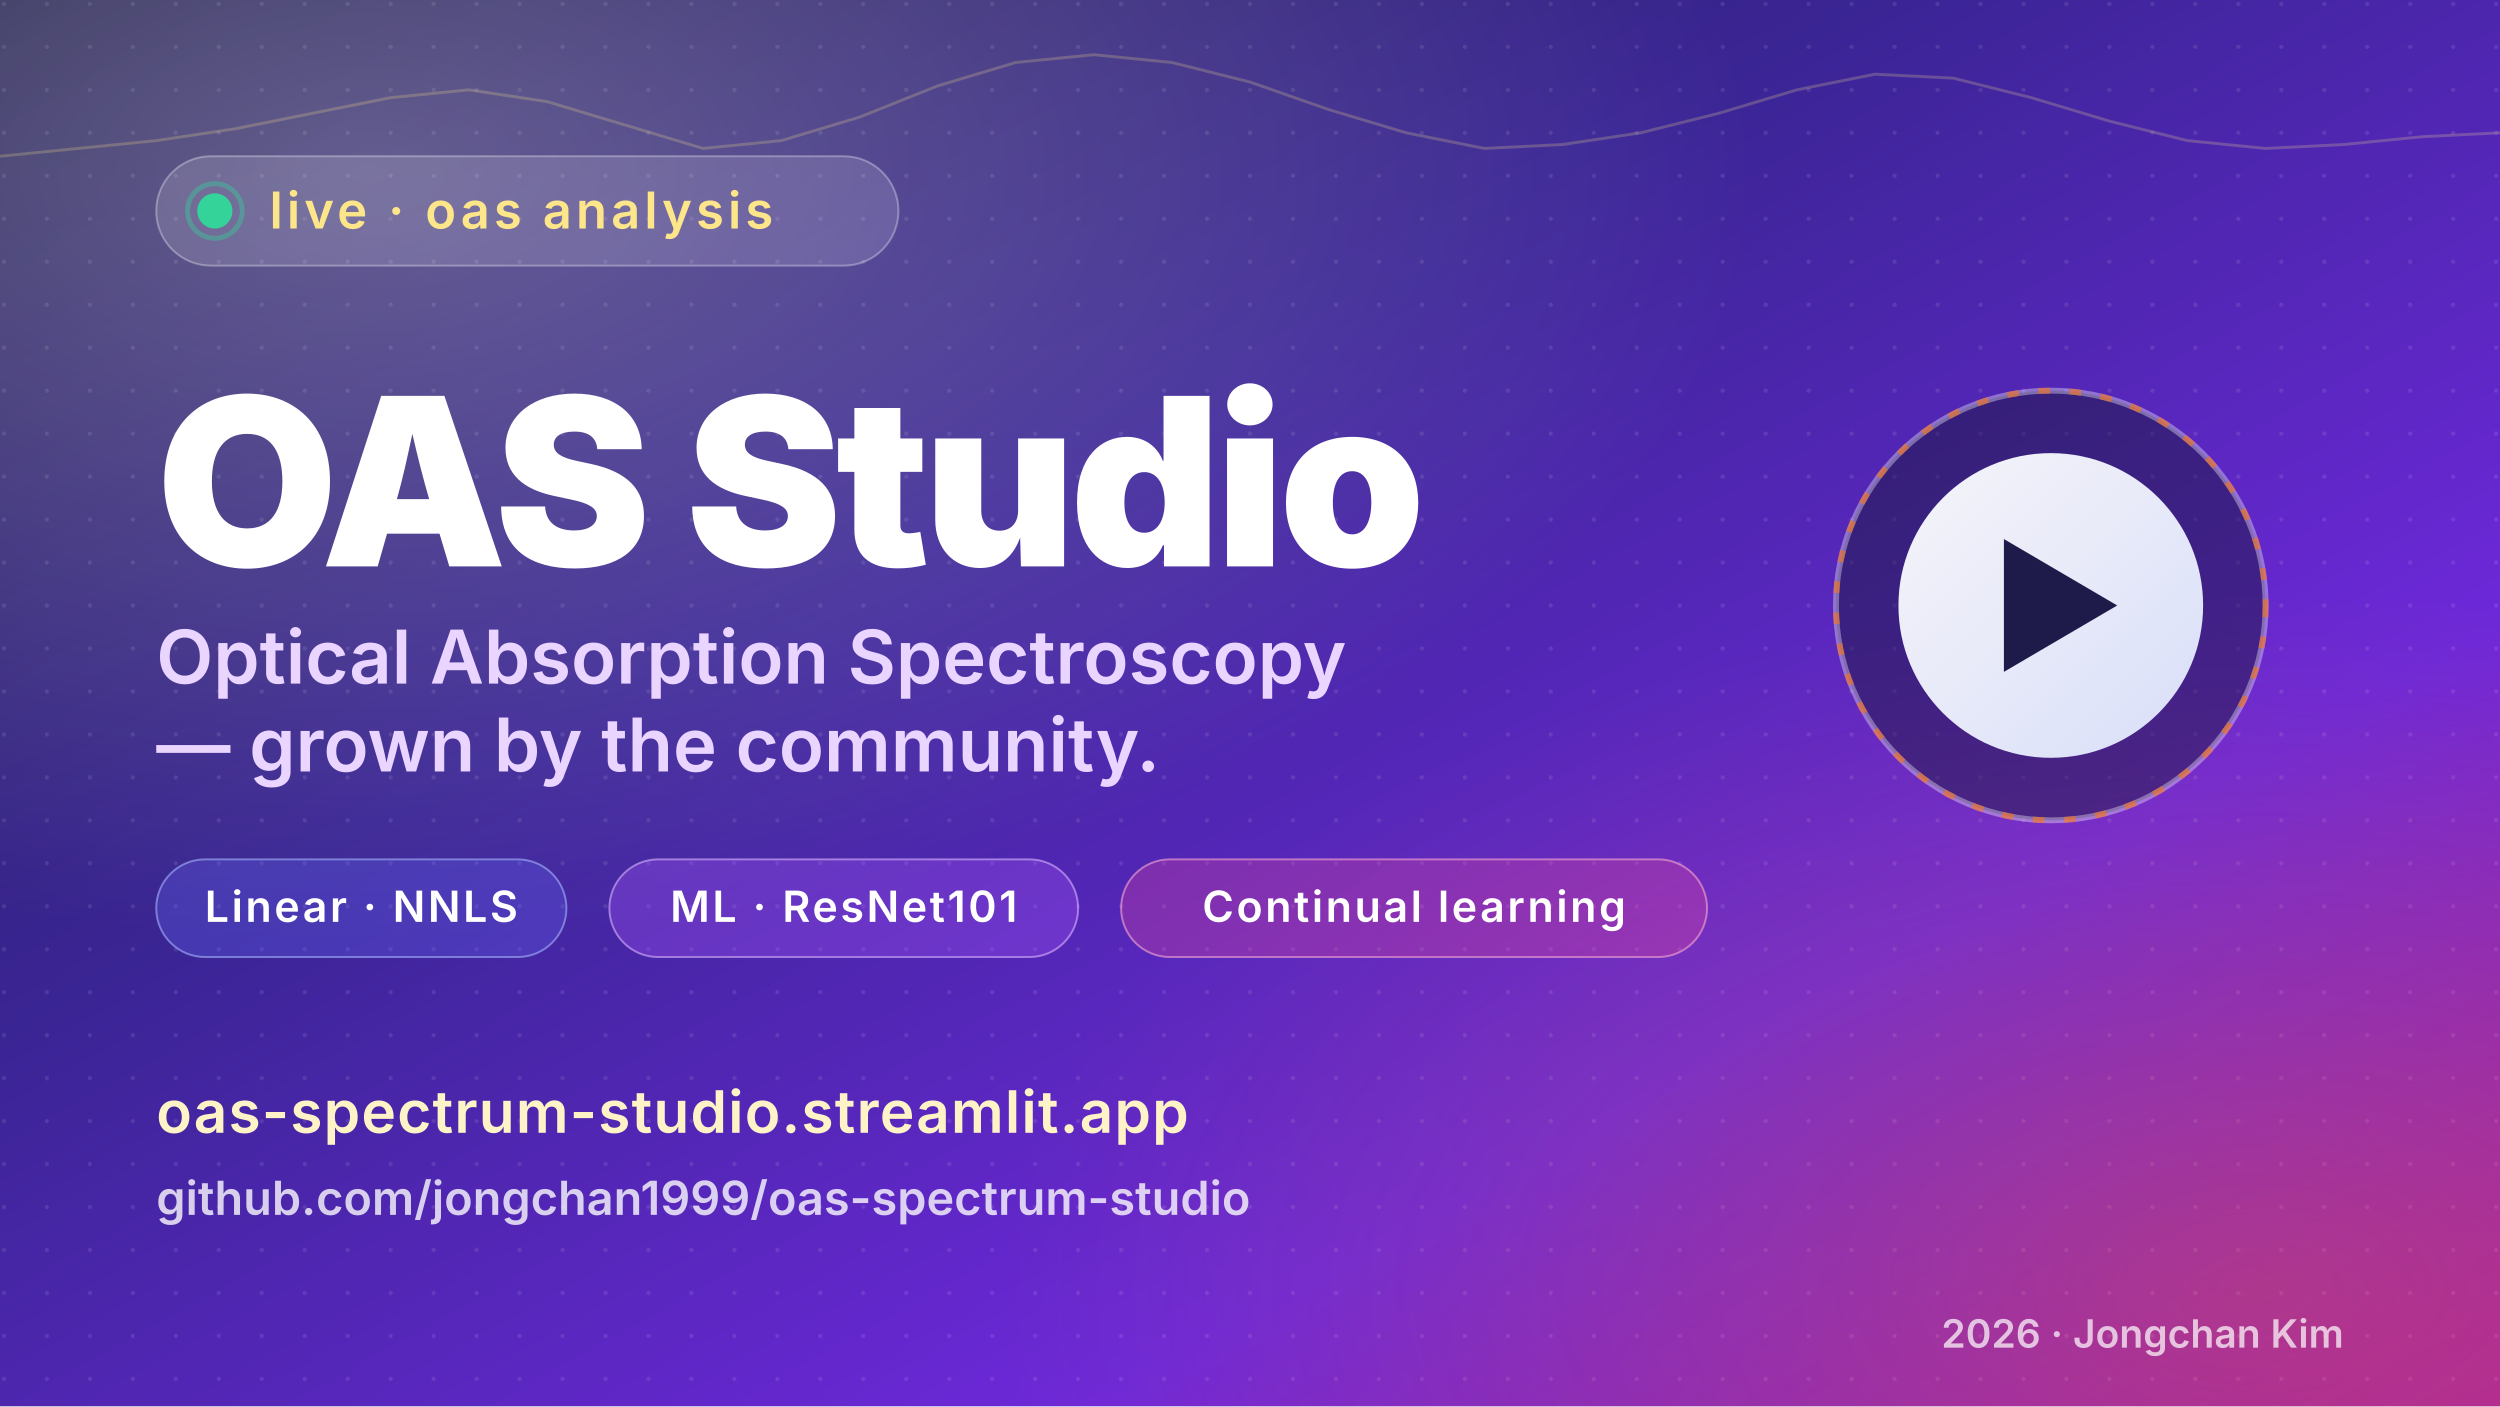
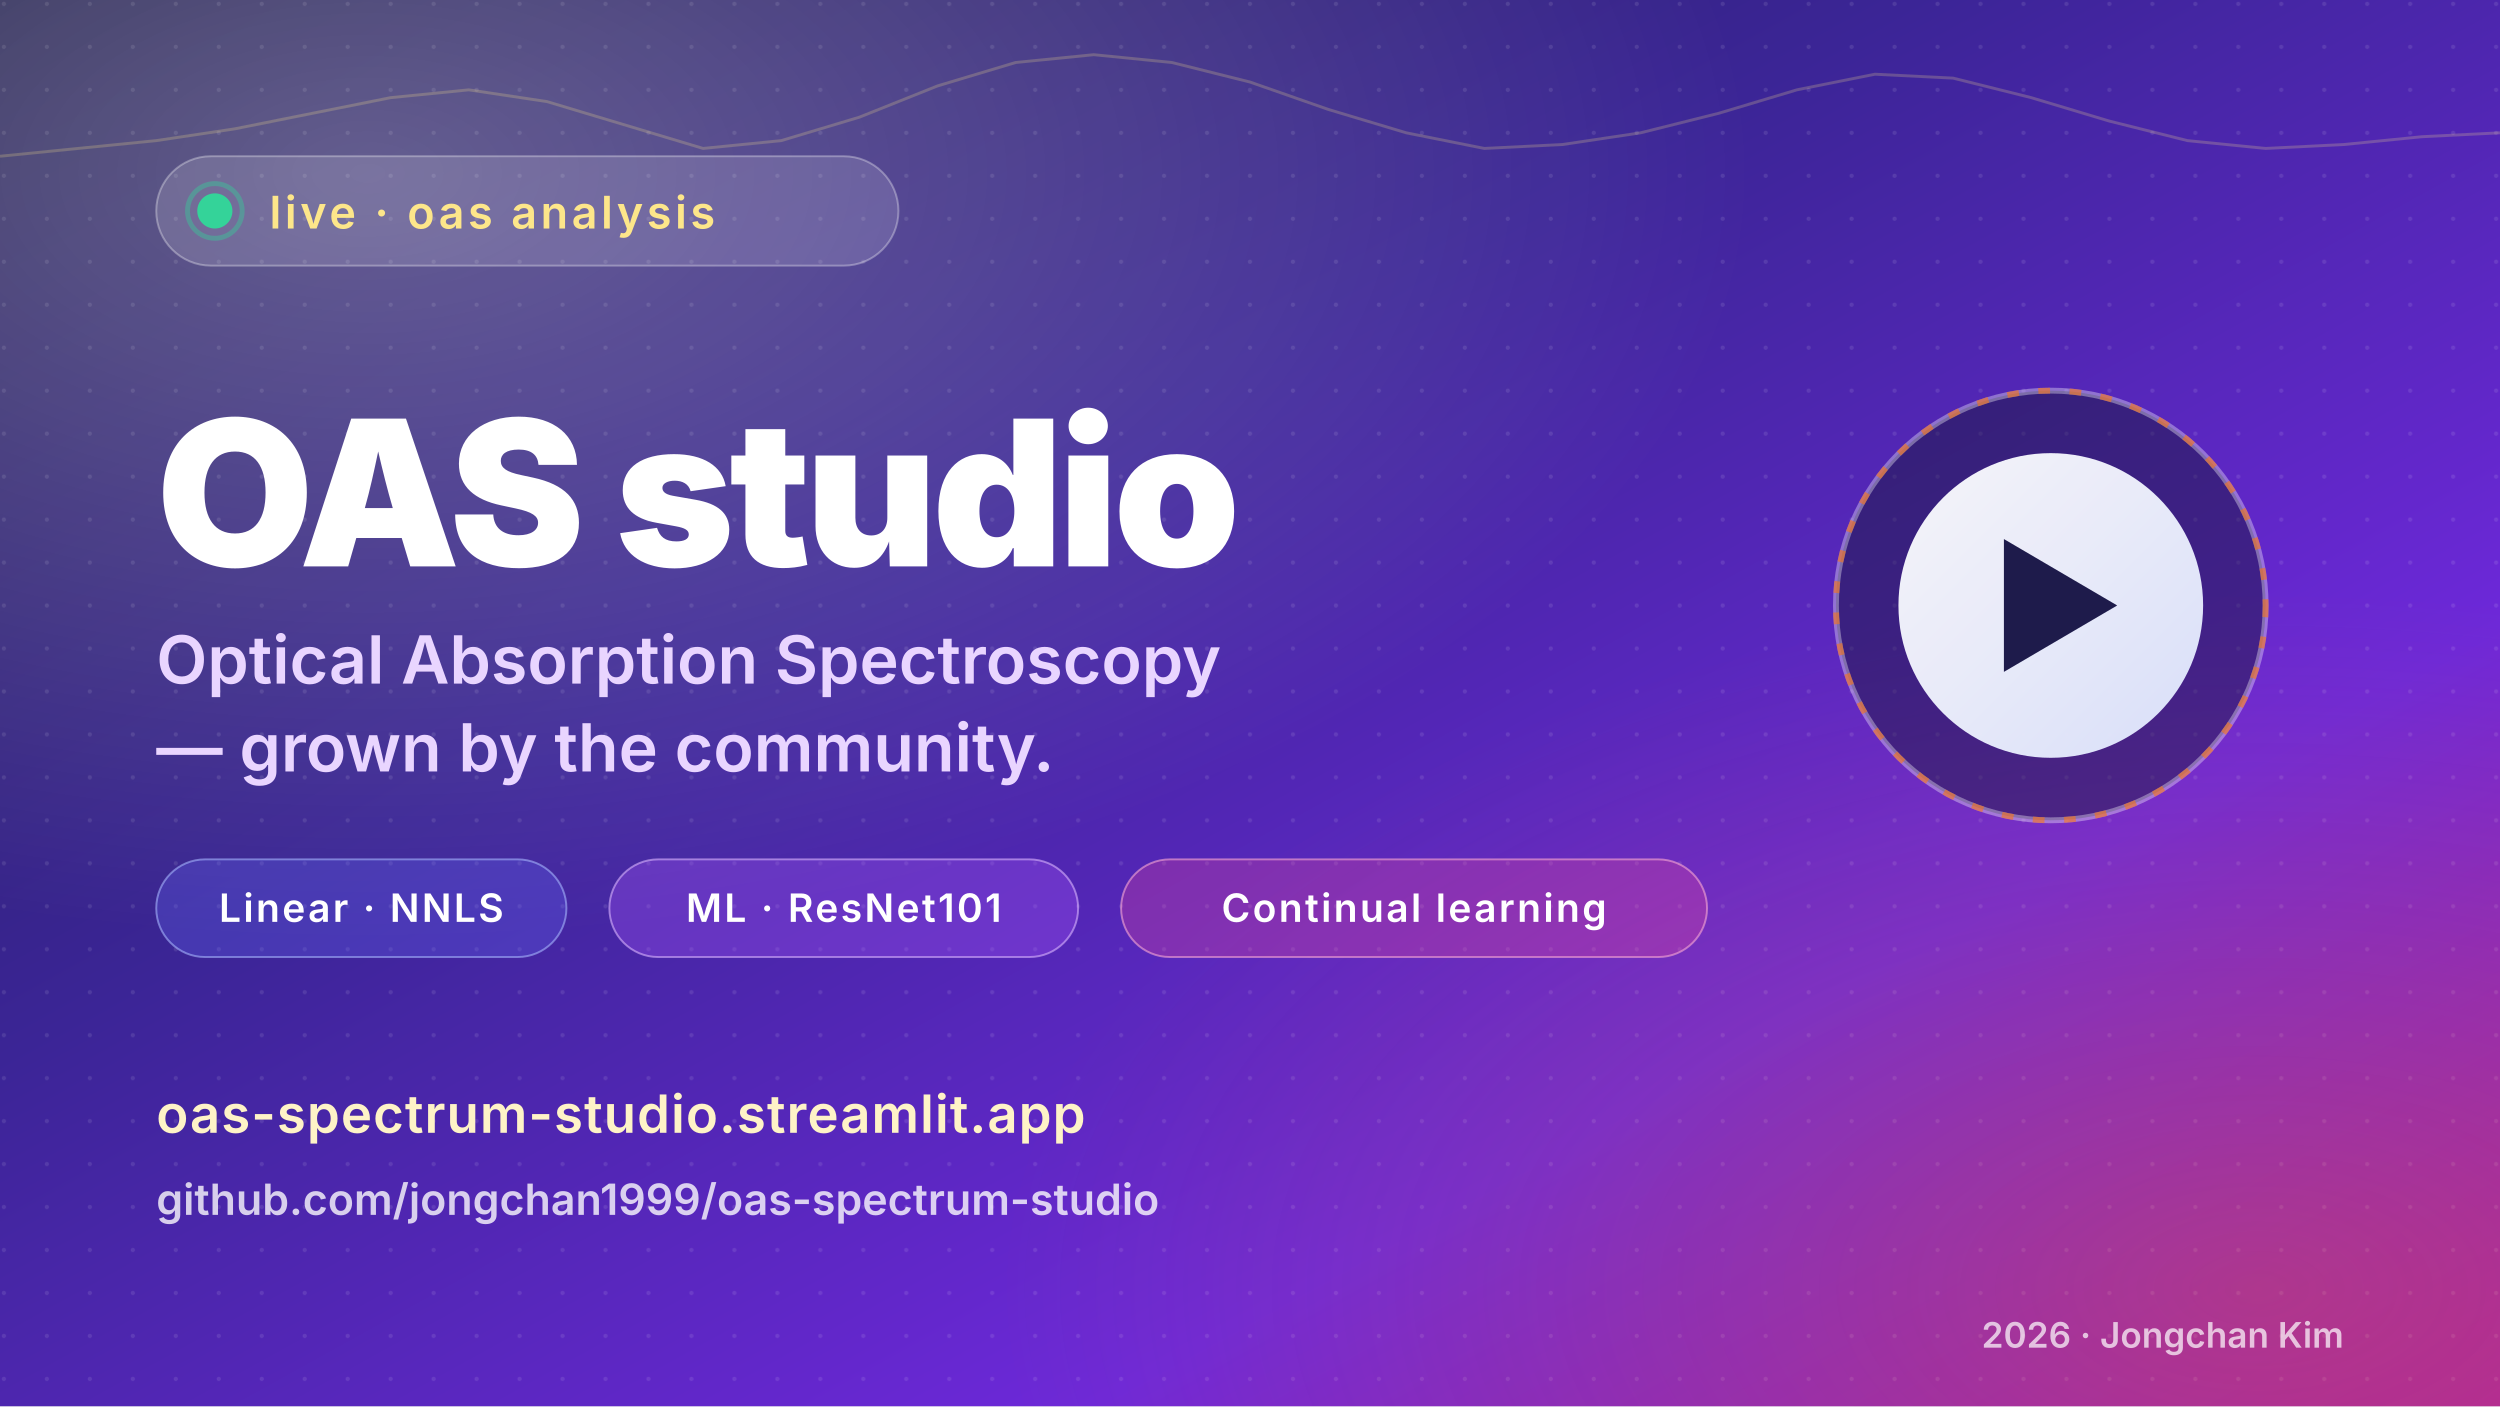
<svg xmlns="http://www.w3.org/2000/svg" viewBox="0 0 1280 720" role="img" aria-label="OAS Studio. Optical Absorption Spectroscopy analyser with continual learning. 3-minute walkthrough.">
  <defs>
    <linearGradient id="bg" x1="0" y1="0" x2="1" y2="1">
      <stop offset="0%" stop-color="#1e1b4b" />
      <stop offset="38%" stop-color="#3b2596" />
      <stop offset="72%" stop-color="#6d28d9" />
      <stop offset="100%" stop-color="#a21caf" />
    </linearGradient>
    <radialGradient id="glow1" cx="0.15" cy="0.12" r="0.55">
      <stop offset="0%" stop-color="rgba(255,255,255,.28)" />
      <stop offset="100%" stop-color="rgba(255,255,255,0)" />
    </radialGradient>
    <radialGradient id="glow2" cx="0.9" cy="0.92" r="0.5">
      <stop offset="0%" stop-color="rgba(249,115,22,.28)" />
      <stop offset="100%" stop-color="rgba(249,115,22,0)" />
    </radialGradient>
    <pattern id="dots" x="0" y="0" width="22" height="22" patternUnits="userSpaceOnUse">
      <circle cx="2" cy="2" r="1.1" fill="rgba(255,255,255,0.10)" />
    </pattern>
    <linearGradient id="play" x1="0" y1="0" x2="1" y2="1">
      <stop offset="0%" stop-color="#ffffff" />
      <stop offset="100%" stop-color="#e0e7ff" />
    </linearGradient>
    <style>
-       .label    { font: 600 26px Inter, system-ui, -apple-system, sans-serif; fill:#fde68a; letter-spacing:.08em; text-transform:uppercase;}
-       .title    { font: 900 120px Inter, system-ui, sans-serif; fill:#ffffff; letter-spacing:-0.025em; }
-       .subtitle { font: 600 38px Inter, system-ui, sans-serif; fill:#e9d5ff; }
-       .tag      { font: 600 22px Inter, system-ui, -apple-system, sans-serif; fill:#ffffff; letter-spacing:.06em; text-transform:uppercase; }
-       .url      { font: 600 30px Inter, system-ui, -apple-system, sans-serif; fill:#fef3c7; letter-spacing:.02em;}
-       .credit   { font: 600 24px Inter, sans-serif; fill:rgba(255,255,255,.78); }
-       .small    { font: 600 20px Inter, sans-serif; fill:rgba(255,255,255,.7); }
+       .label    { font: 600 23px Inter, system-ui, -apple-system, sans-serif; fill:#fde68a; letter-spacing:.08em; text-transform:uppercase;}
+       .title    { font: 900 104px Inter, system-ui, sans-serif; fill:#ffffff; letter-spacing:-0.025em; }
+       .subtitle { font: 600 34px Inter, system-ui, sans-serif; fill:#e9d5ff; }
+       .tag      { font: 600 20px Inter, system-ui, -apple-system, sans-serif; fill:#ffffff; letter-spacing:.06em; text-transform:uppercase; }
+       .url      { font: 600 27px Inter, system-ui, -apple-system, sans-serif; fill:#fef3c7; letter-spacing:.02em;}
+       .credit   { font: 600 22px Inter, sans-serif; fill:rgba(255,255,255,.78); }
+       .small    { font: 600 18px Inter, sans-serif; fill:rgba(255,255,255,.7); }
    </style>
  </defs>
  <rect width="1280" height="720" fill="url(#bg)" />
  <rect width="1280" height="720" fill="url(#dots)" />
  <rect width="1280" height="720" fill="url(#glow1)" />
  <rect width="1280" height="720" fill="url(#glow2)" />
  <g transform="translate(80,80)">
    <rect width="380" height="56" rx="28" fill="rgba(255,255,255,.14)" stroke="rgba(255,255,255,.32)" />
    <circle cx="30" cy="28" r="9" fill="#34d399" />
    <circle cx="30" cy="28" r="14" fill="none" stroke="#34d399" stroke-opacity=".4" stroke-width="2.5">
      <animate attributeName="r" values="9;18;9" dur="2s" repeatCount="indefinite" />
      <animate attributeName="stroke-opacity" values="0.4;0;0.4" dur="2s" repeatCount="indefinite" />
    </circle>
    <text x="58" y="37" class="label">live · oas analysis</text>
  </g>
-   <text x="80" y="290" class="title">OAS Studio</text>
+   <text x="80" y="290" class="title">OAS studio</text>
  <text x="80" y="350" class="subtitle">Optical Absorption Spectroscopy</text>
  <text x="80" y="395" class="subtitle">— grown by the community.</text>
  <g transform="translate(80,440)">
    <g>
      <rect width="210" height="50" rx="25" fill="rgba(99,102,241,.30)" stroke="rgba(165,180,252,.6)" />
      <text x="105" y="32" text-anchor="middle" class="tag">Linear · NNLS</text>
    </g>
    <g transform="translate(232,0)">
      <rect width="240" height="50" rx="25" fill="rgba(168,85,247,.32)" stroke="rgba(216,180,254,.6)" />
      <text x="120" y="32" text-anchor="middle" class="tag">ML · ResNet101</text>
    </g>
    <g transform="translate(494,0)">
      <rect width="300" height="50" rx="25" fill="rgba(236,72,153,.28)" stroke="rgba(249,168,212,.6)" />
      <text x="150" y="32" text-anchor="middle" class="tag">Continual learning</text>
    </g>
  </g>
  <g transform="translate(80,580)">
    <text class="url">oas-spectrum-studio.streamlit.app</text>
    <text y="42" class="credit">github.com/jongchan1999/oas-spectrum-studio</text>
  </g>
  <text x="1200" y="690" text-anchor="end" class="small">2026 · Jongchan Kim</text>
  <g transform="translate(1050,310)">
    <circle r="110" fill="rgba(15,23,42,.42)" stroke="rgba(255,255,255,.35)" stroke-width="3" />
    <circle r="110" fill="none" stroke="#f97316" stroke-width="3" stroke-dasharray="6 10" stroke-opacity=".6" />
    <circle r="78" fill="url(#play)" opacity=".95" />
    <polygon points="-24,-34 -24,34 34,0" fill="#1e1b4b" />
  </g>
  <g transform="translate(0,0)" opacity=".22" fill="none" stroke="#fde68a" stroke-width="1.5">
    <polyline points="       0,80    40,76    80,72    120,66   160,58    200,50    240,46    280,52       320,64  360,76   400,72   440,60   480,44    520,32    560,28    600,32       640,42  680,56   720,68   760,76   800,74    840,68    880,58    920,46       960,38  1000,40  1040,50  1080,62  1120,72   1160,76   1200,74   1240,70   1280,68" />
  </g>
</svg>
